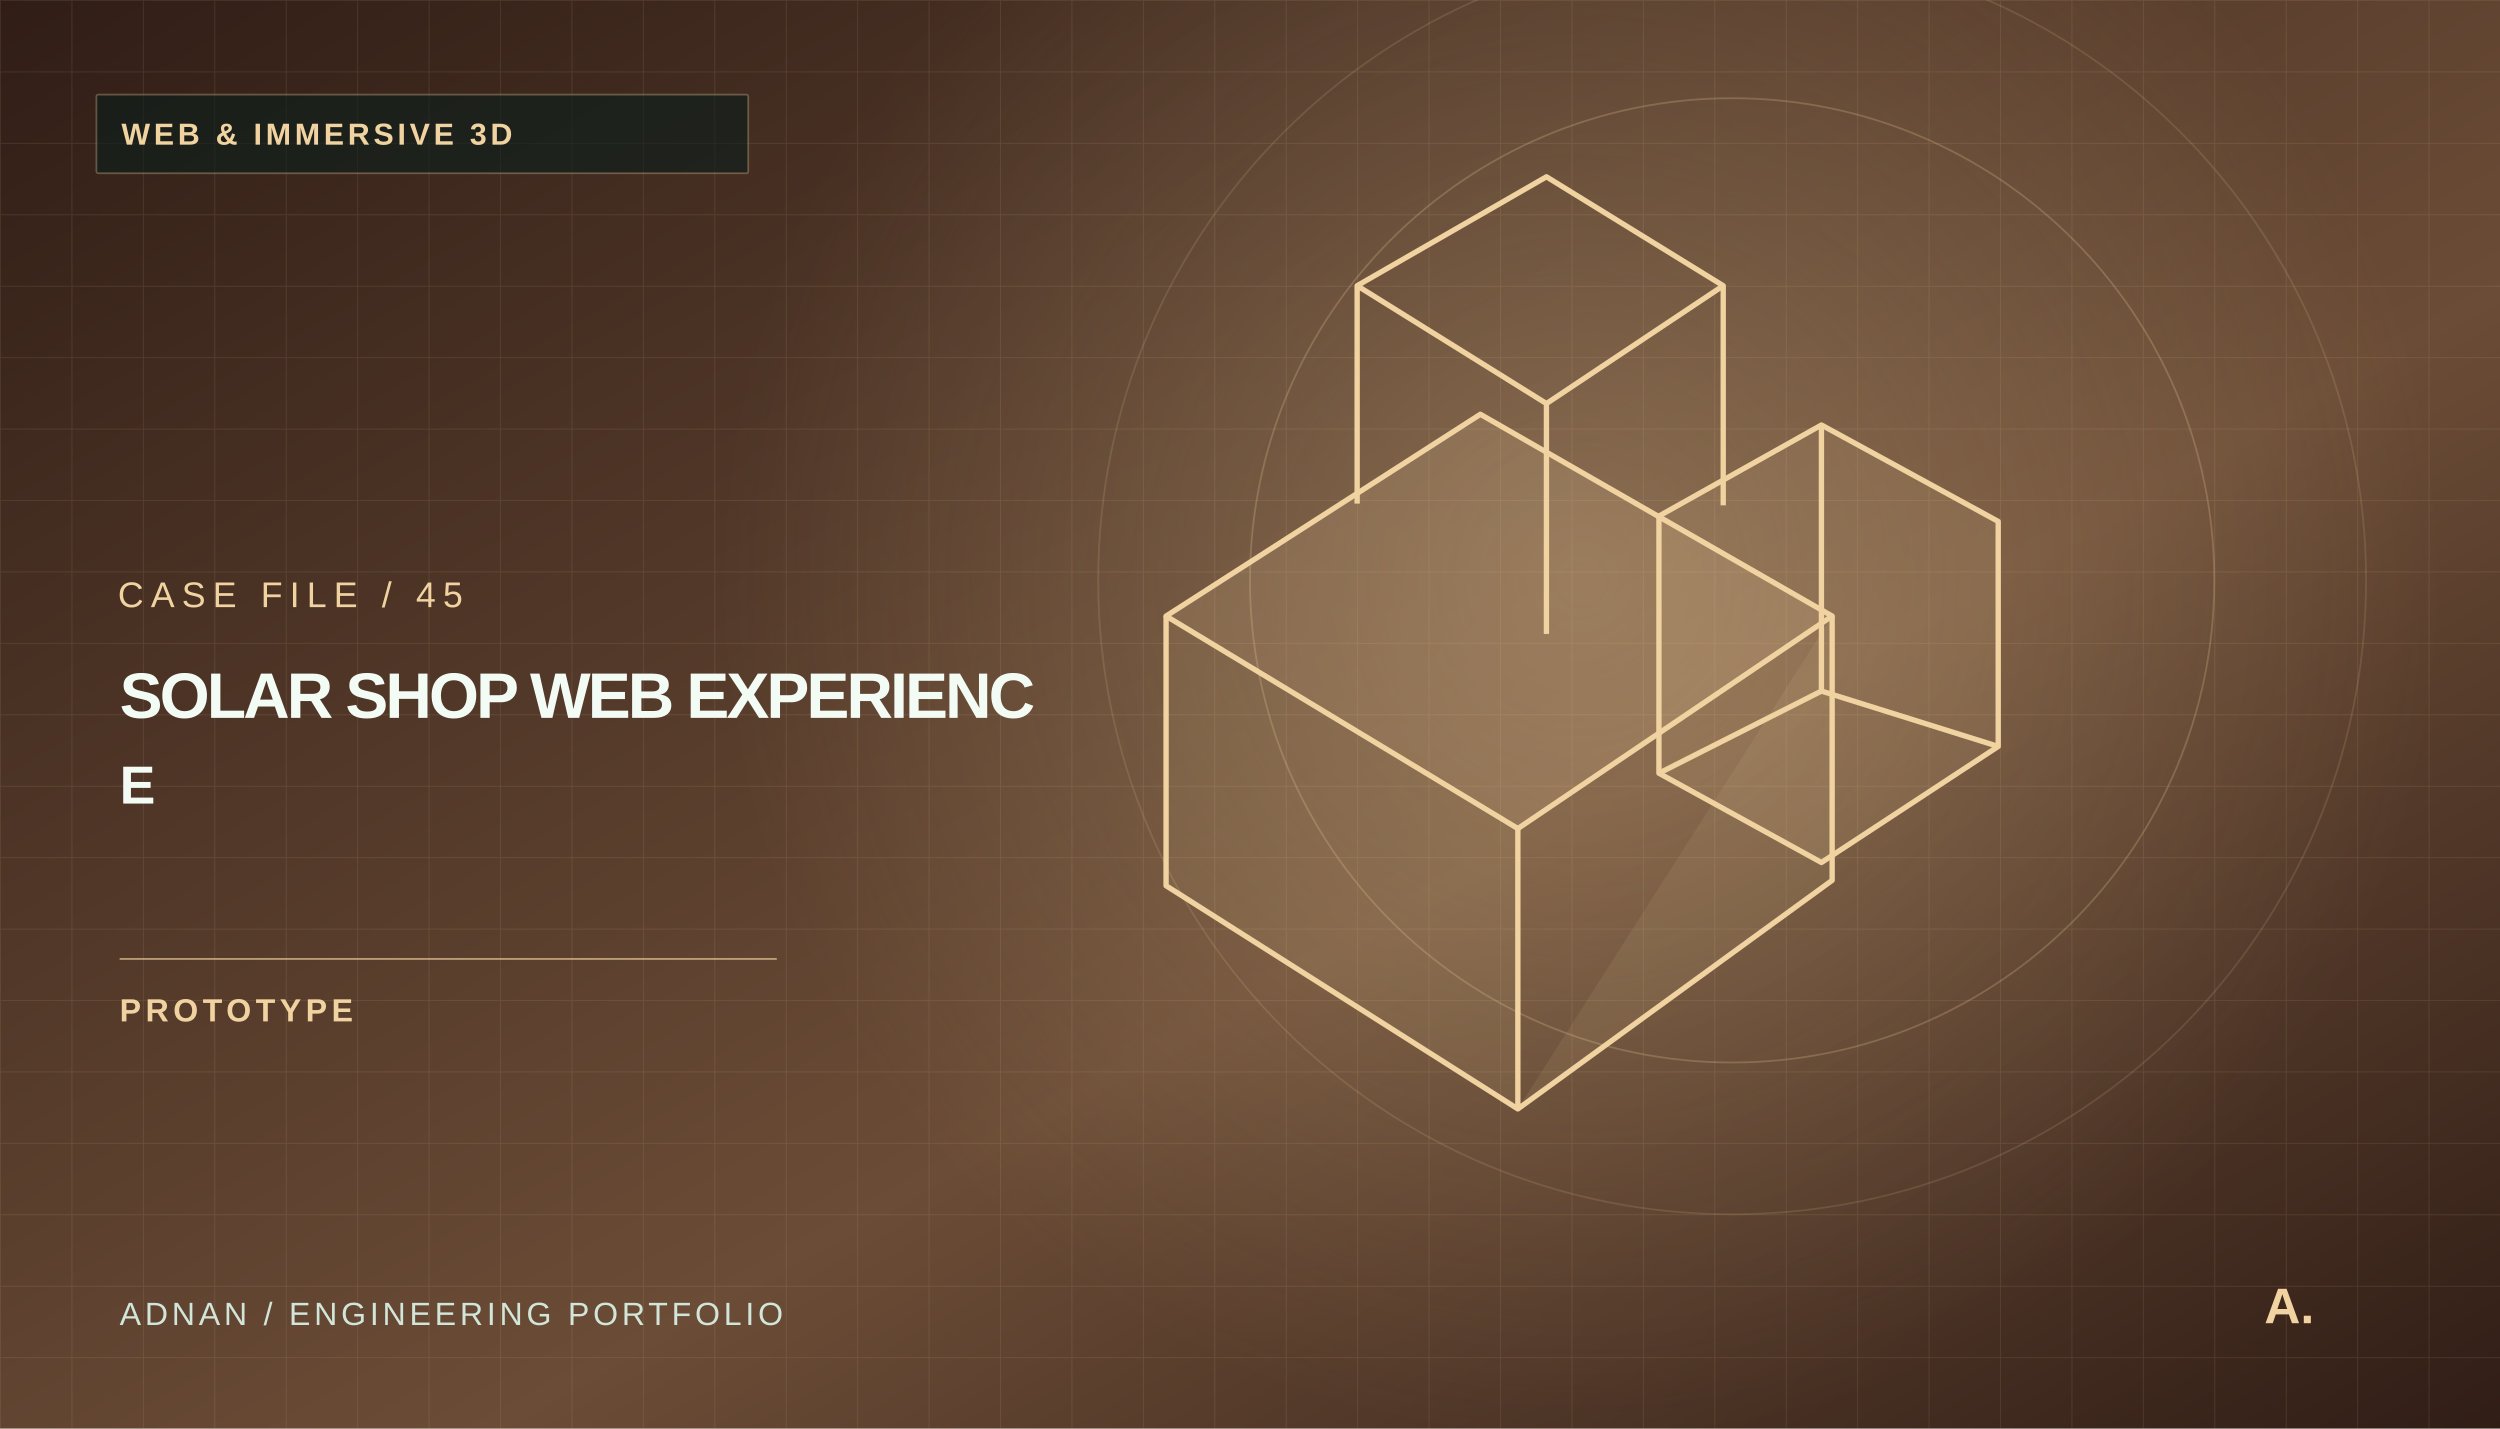
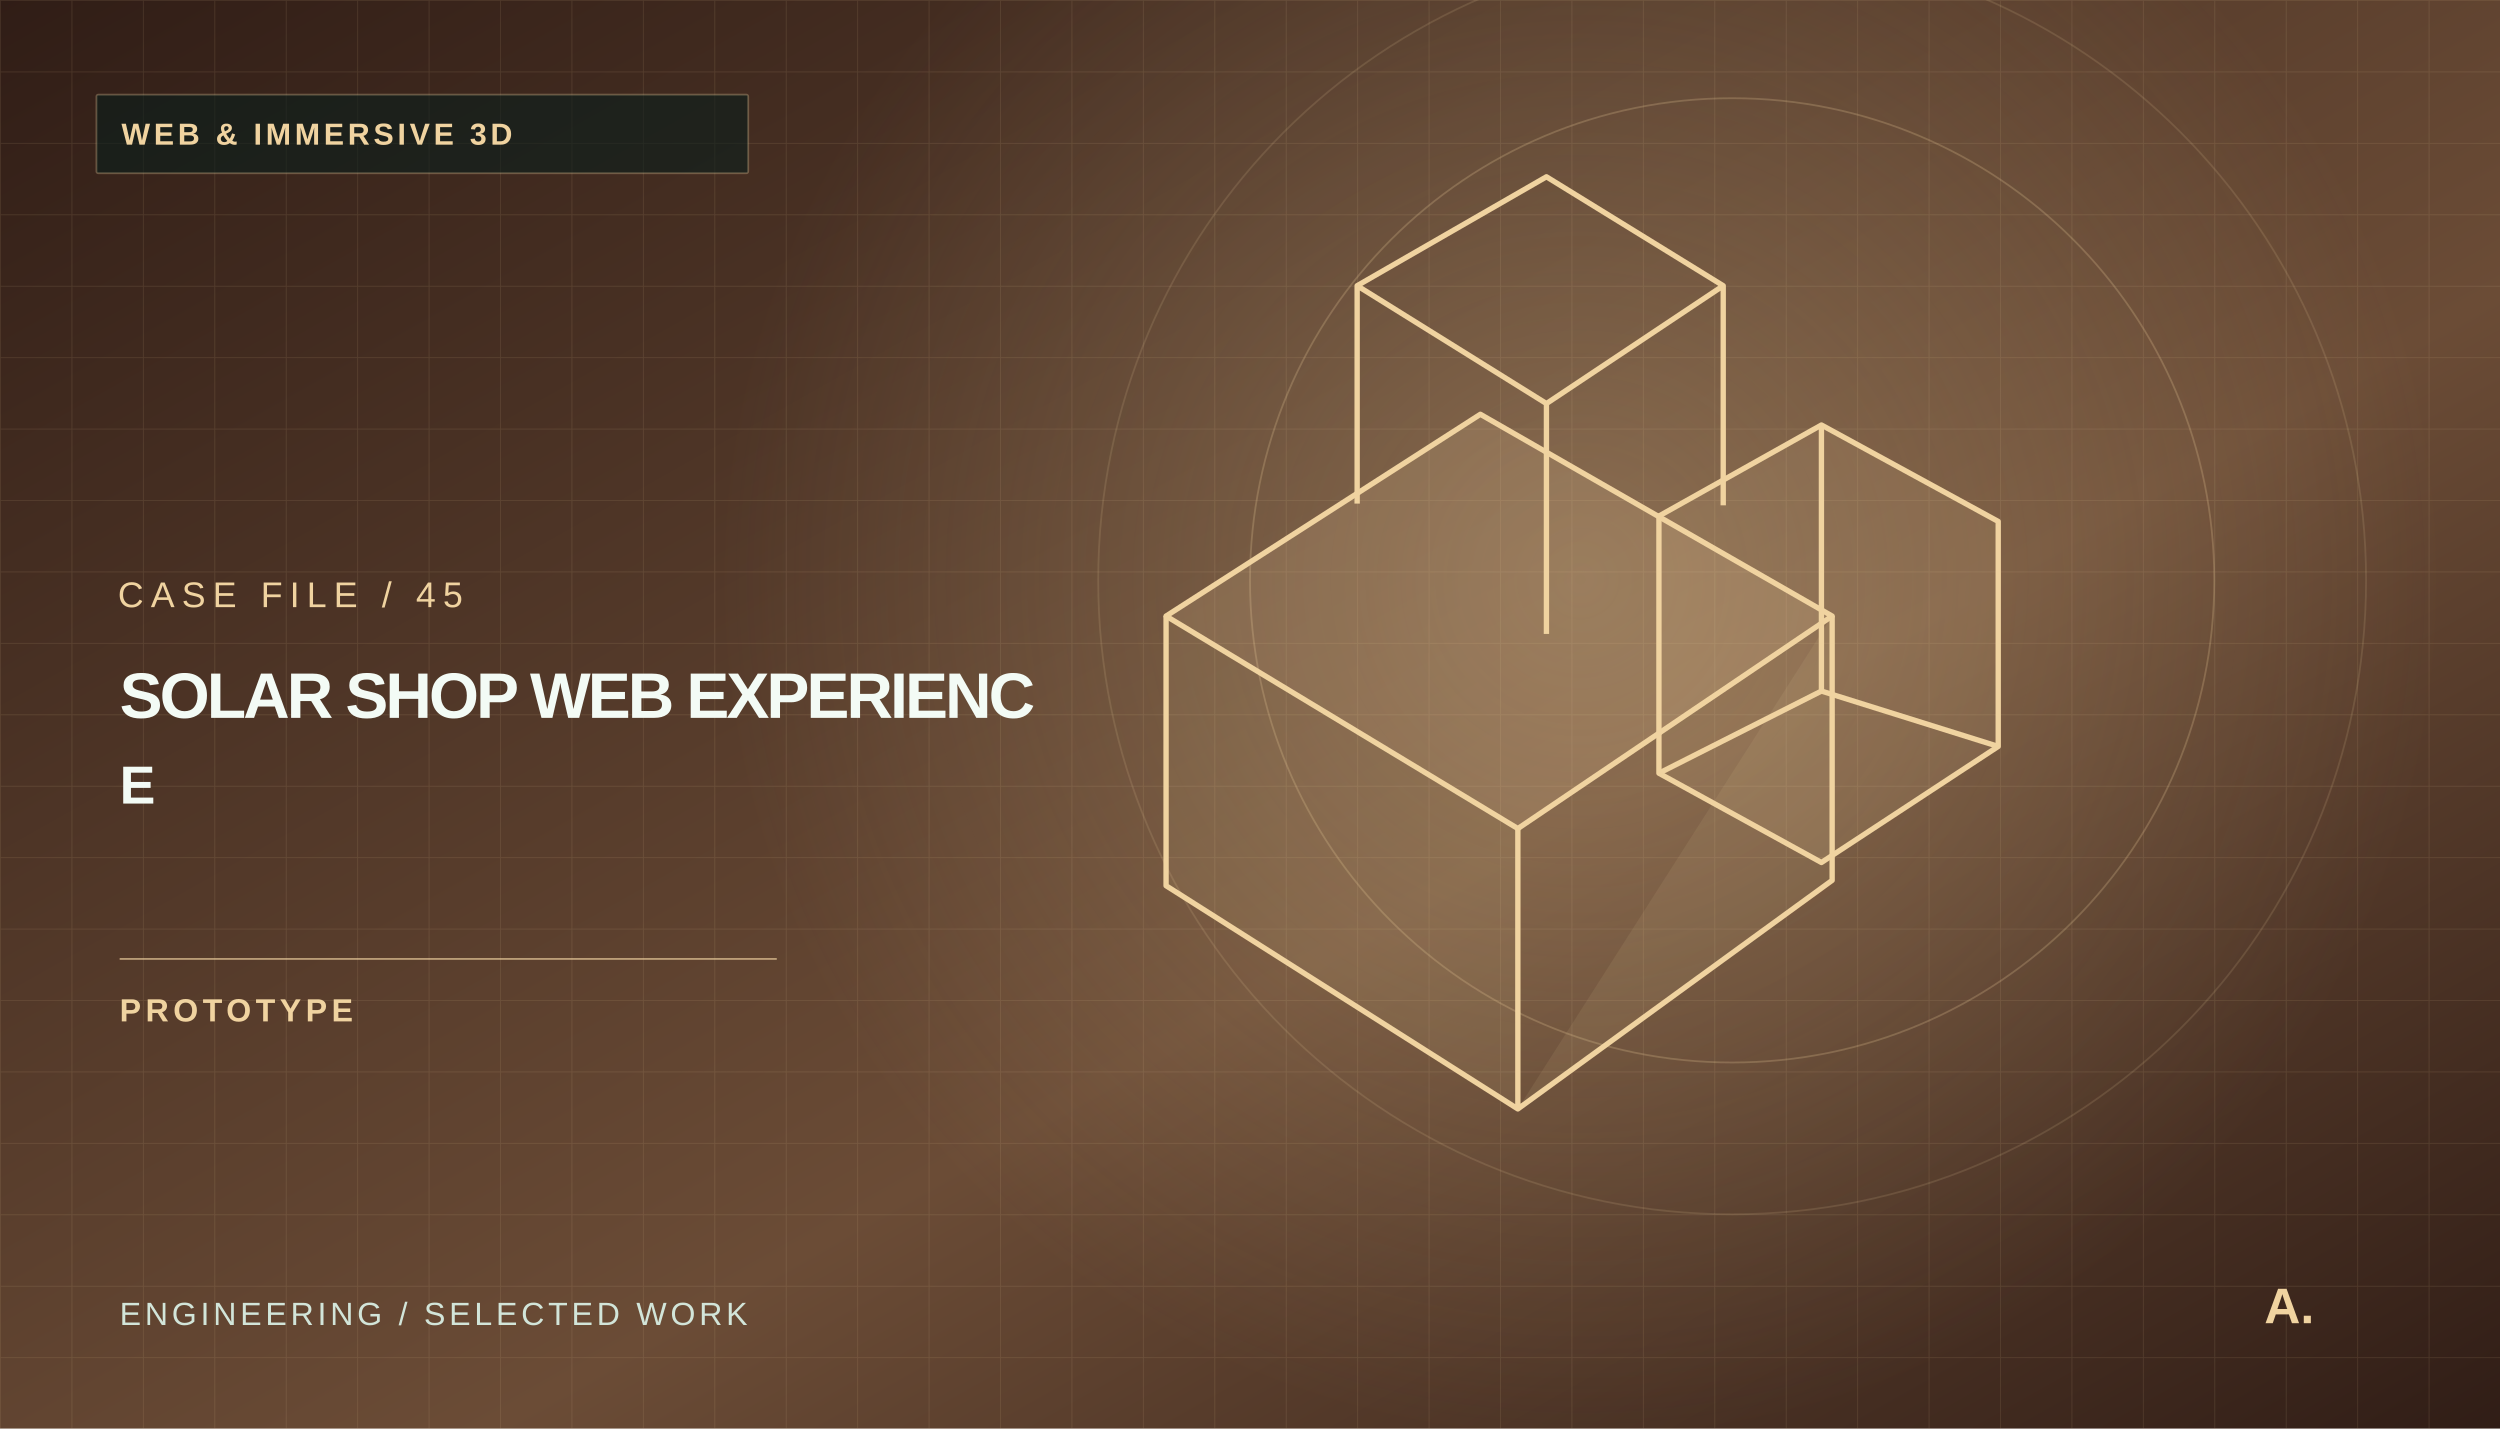
<svg xmlns="http://www.w3.org/2000/svg" width="1400" height="800" viewBox="0 0 1400 800" role="img" aria-label="Concept art for Solar Shop Web Experience">
  <defs>
    <linearGradient id="g" x1="0" x2="1" y1="0" y2="1">
      <stop stop-color="#301d16" />
      <stop offset=".6" stop-color="#6b4c36" />
      <stop offset="1" stop-color="#301d16" />
    </linearGradient>
    <radialGradient id="gl">
      <stop stop-color="#f0d3a0" stop-opacity=".29" />
      <stop offset="1" stop-color="#f0d3a0" stop-opacity="0" />
    </radialGradient>
    <pattern id="grid" width="40" height="40" patternUnits="userSpaceOnUse">
      <path d="M40 0H0V40" fill="none" stroke="#f0d3a0" stroke-opacity=".11" stroke-width="1" />
    </pattern>
    <filter id="blur">
      <feGaussianBlur stdDeviation="38" />
    </filter>
  </defs>
  <rect width="1400" height="800" fill="url(#g)" />
  <rect width="1400" height="800" fill="url(#grid)" />
  <circle cx="885" cy="325" r="480" fill="url(#gl)" />
  <circle cx="970" cy="325" r="270" stroke="#f0d3a0" stroke-opacity=".23" fill="none" />
  <circle cx="970" cy="325" r="355" stroke="#f0d3a0" stroke-opacity=".14" fill="none" />
  <g stroke="#f0d3a0" stroke-width="3" fill="none" stroke-linejoin="round">
    <path d="M653 345l176-113 197 113-176 119z" fill="#f0d3a0" fill-opacity=".15" />
    <path d="M653 345v151l197 125V464m176-119v148L850 621" fill="#f0d3a0" fill-opacity=".09" />
    <path d="M760 282V160l106-61 99 61v123m-205-123 106 66 99-66M866 226v129" />
    <path d="M929 289l91-51 99 54v126l-99 65-91-50z" fill="#f0d3a0" fill-opacity=".1" />
    <path d="M1020 239v148l-91 46m91-46 99 31" />
  </g>
  <rect x="54" y="53" width="365" height="44" rx="1" fill="#061c1a" fill-opacity=".58" stroke="#f0d3a0" stroke-opacity=".3" />
  <text x="68" y="81" font-family="Arial,sans-serif" font-size="17" font-weight="600" letter-spacing="2.1" fill="#f0d3a0">WEB &amp; IMMERSIVE 3D</text>
  <text x="66" y="340" font-family="Arial,sans-serif" font-size="20" letter-spacing="4" fill="#f0d3a0">CASE FILE / 45</text>
  <text x="67" y="402" font-family="Arial,sans-serif" font-size="36" font-weight="700" letter-spacing="-1.6" fill="#f3fbf5">SOLAR SHOP WEB EXPERIENC</text>
  <text x="67" y="450" font-family="Arial,sans-serif" font-size="30" font-weight="700" letter-spacing="-1.6" fill="#f3fbf5">E</text>
  <line x1="67" y1="537" x2="435" y2="537" stroke="#f0d3a0" stroke-opacity=".66" />
  <text x="67" y="572" font-family="Arial,sans-serif" font-size="18" font-weight="600" letter-spacing="2.5" fill="#f0d3a0">PROTOTYPE</text>
-   <text x="67" y="742" font-family="Arial,sans-serif" font-size="18" letter-spacing="2.1" fill="#d2e5d9">ADNAN / ENGINEERING PORTFOLIO</text>
+   <text x="67" y="742" font-family="Arial,sans-serif" font-size="18" letter-spacing="2.1" fill="#d2e5d9">ENGINEERING / SELECTED WORK</text>
  <text x="1296" y="741" font-family="Arial,sans-serif" font-size="28" font-weight="700" fill="#f0d3a0" text-anchor="end">A.</text>
</svg>
